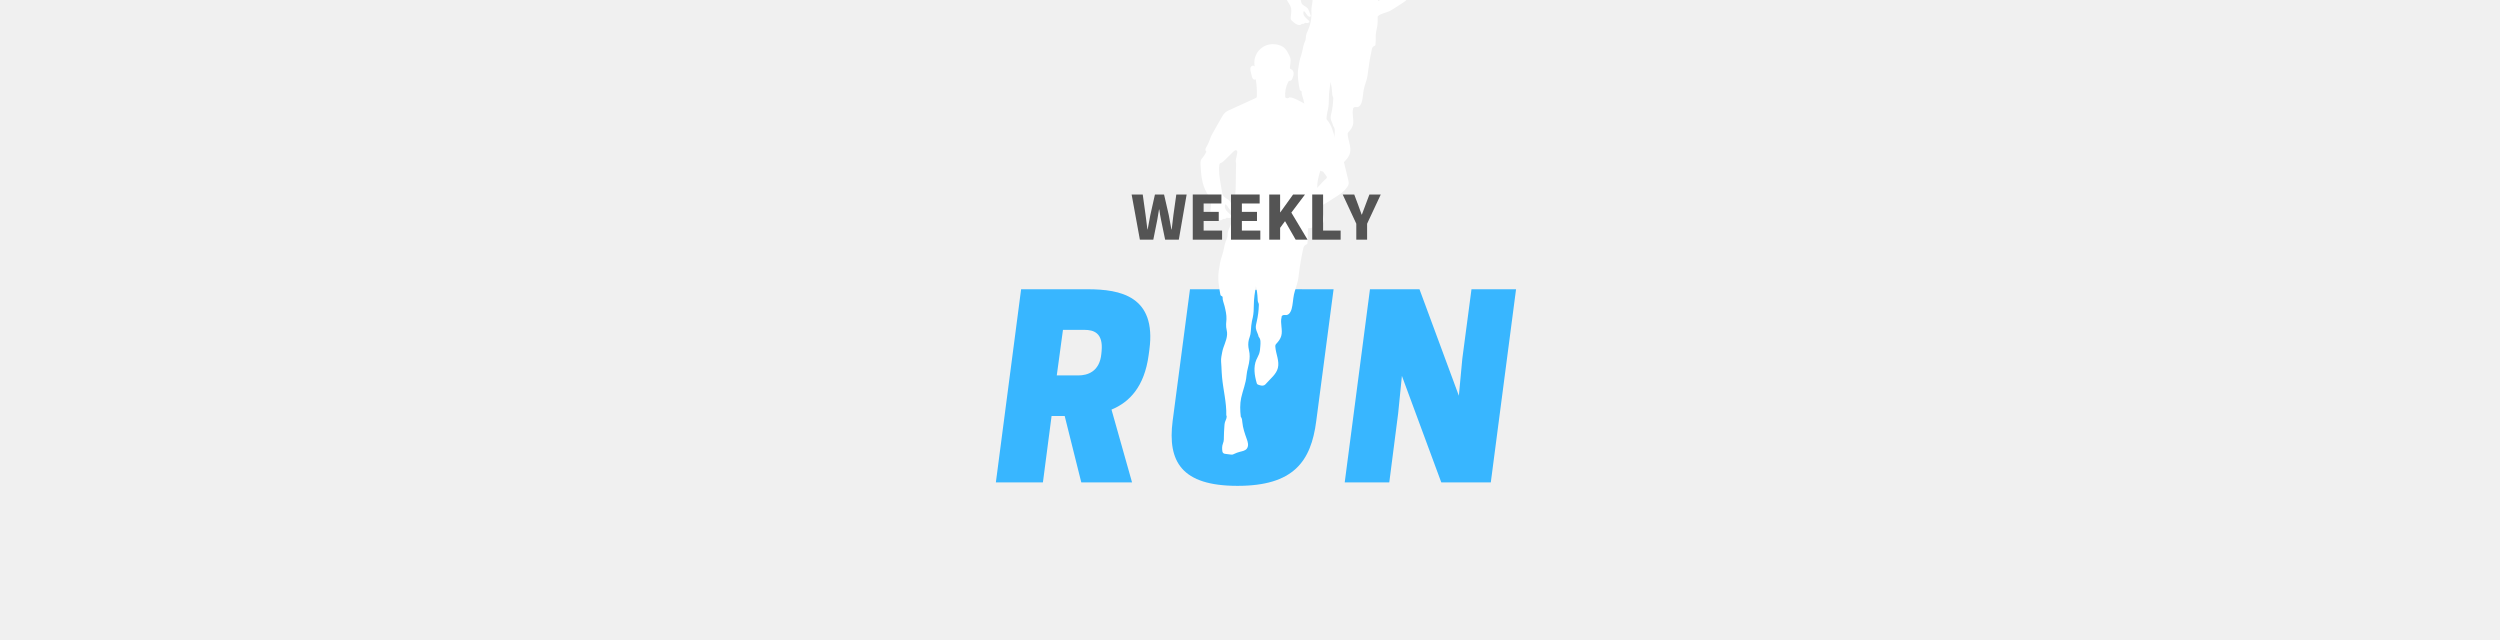
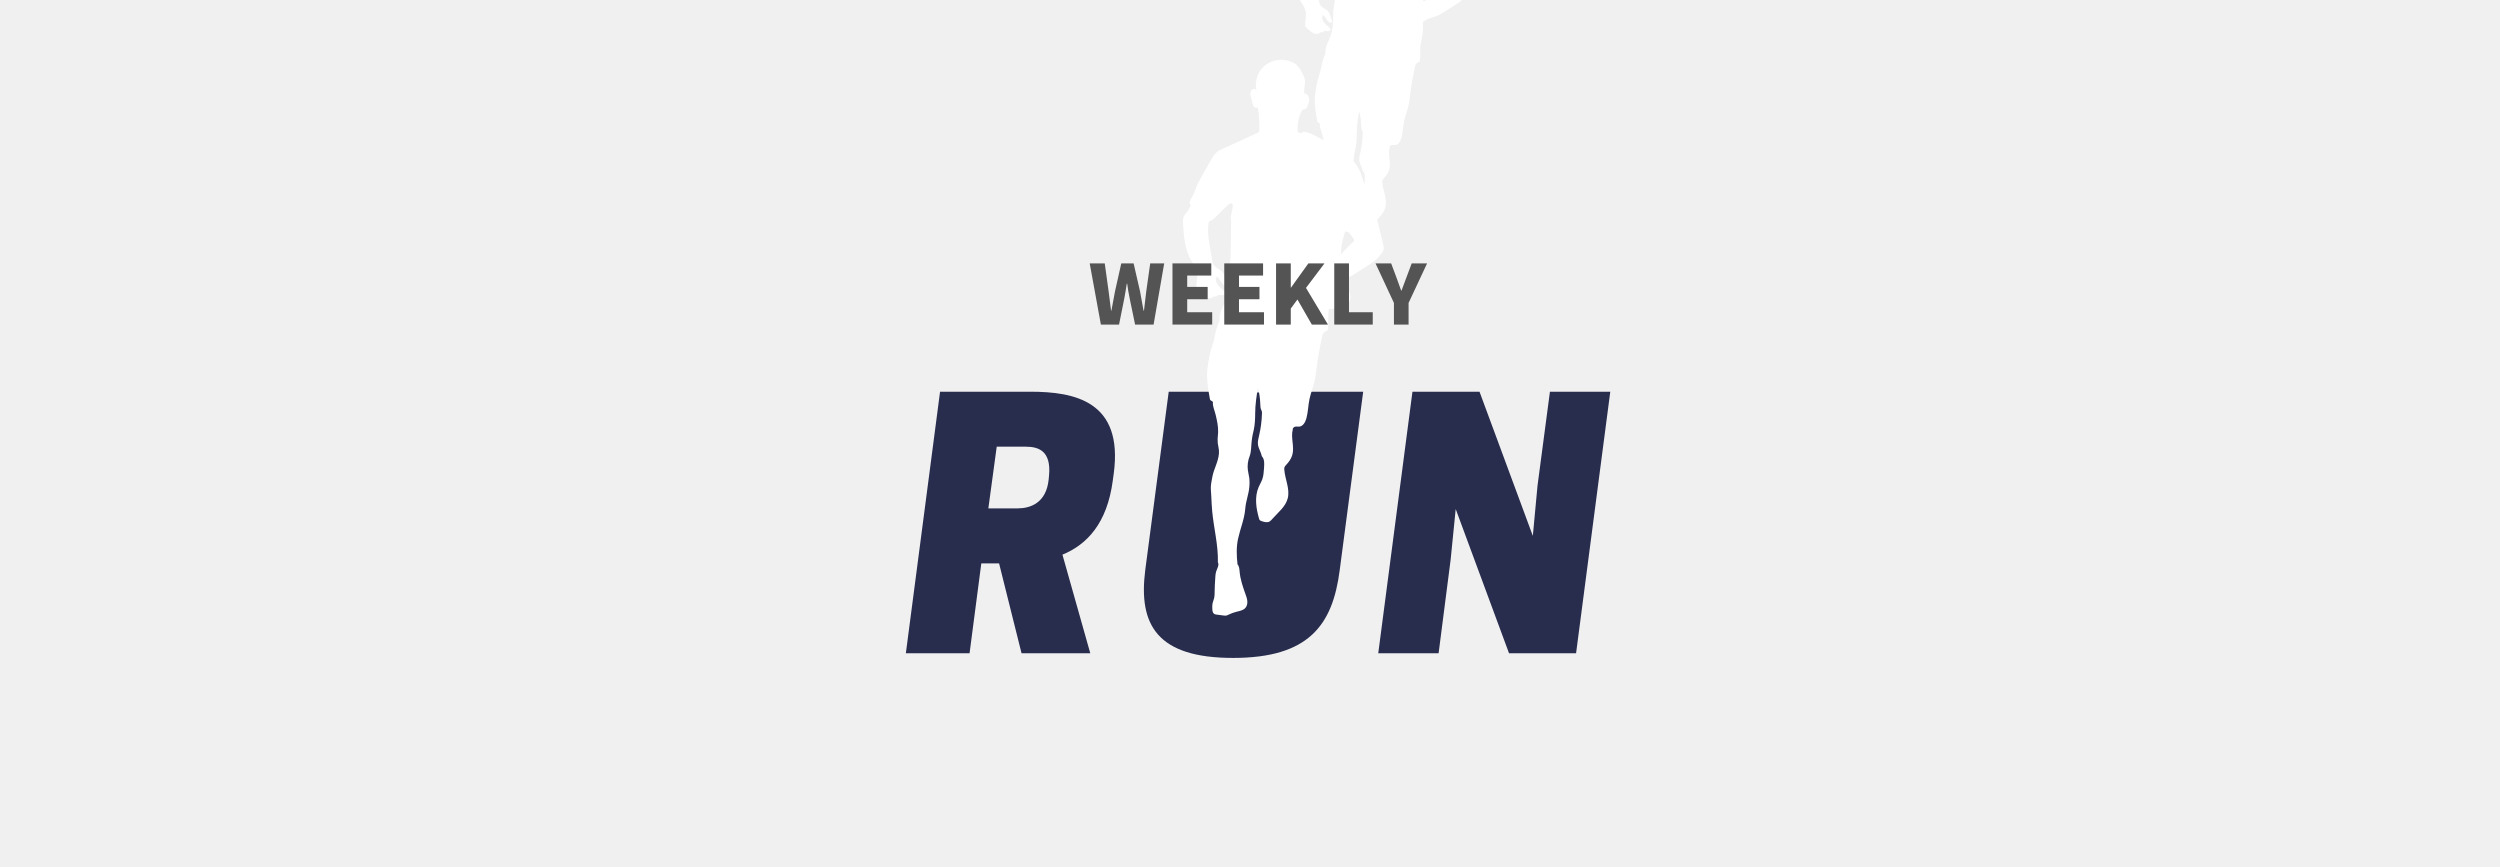
- <svg xmlns="http://www.w3.org/2000/svg" width="375" zoomAndPan="magnify" viewBox="0 0 375 375" height="96" preserveAspectRatio="xMidYMid meet" version="1.0">
+ <svg xmlns="http://www.w3.org/2000/svg" width="375" zoomAndPan="magnify" viewBox="0 0 375 375" height="130" preserveAspectRatio="xMidYMid meet" version="1.0">
  <defs>
    <g />
    <clipPath id="93de578bb2">
      <path d="M 165 215 L 204 215 L 204 270 L 165 270 Z M 165 215 " clip-rule="nonzero" />
    </clipPath>
    <clipPath id="3ae115ad63">
      <path d="M 168.668 213.422 L 206.664 217.809 L 200.469 271.453 L 162.473 267.062 Z M 168.668 213.422 " clip-rule="nonzero" />
    </clipPath>
    <clipPath id="6a63cf8911">
      <path d="M 169.211 169.809 L 217.961 169.809 L 217.961 232.809 L 169.211 232.809 Z M 169.211 169.809 " clip-rule="nonzero" />
    </clipPath>
    <clipPath id="d273009927">
      <path d="M 206 0 L 283 0 L 283 134 L 206 134 Z M 206 0 " clip-rule="nonzero" />
    </clipPath>
    <clipPath id="32864f03dd">
      <path d="M 211.664 -77.836 L 287.875 -71.215 L 269.703 137.996 L 193.492 131.379 Z M 211.664 -77.836 " clip-rule="nonzero" />
    </clipPath>
    <clipPath id="9693c94264">
      <path d="M 211.664 -77.836 L 287.875 -71.215 L 269.703 137.996 L 193.492 131.379 Z M 211.664 -77.836 " clip-rule="nonzero" />
    </clipPath>
    <clipPath id="e65f104d5a">
      <path d="M 158 25 L 246 25 L 246 267 L 158 267 Z M 158 25 " clip-rule="nonzero" />
    </clipPath>
    <clipPath id="e2b4652603">
      <path d="M 164.891 22.344 L 252.293 30.141 L 230.77 271.43 L 143.367 263.637 Z M 164.891 22.344 " clip-rule="nonzero" />
    </clipPath>
    <clipPath id="2c190ec605">
      <path d="M 164.891 22.344 L 252.293 30.141 L 230.77 271.43 L 143.367 263.637 Z M 164.891 22.344 " clip-rule="nonzero" />
    </clipPath>
  </defs>
-   <g fill="#38b6ff" fill-opacity="1">
+   <g fill="#282D4E" fill-opacity="1">
    <g transform="translate(38.44867, 282.6492)">
      <g>
        <path d="M 35.836 -62.676 L 39.461 -89.367 L 52.082 -89.367 C 57.449 -89.367 63.109 -87.629 62.094 -76.891 L 61.949 -75.297 C 60.934 -64.852 53.824 -62.676 48.457 -62.676 Z M 32.789 -38.883 L 40.477 -38.883 L 50.195 0 L 79.938 0 L 67.898 -42.652 C 78.488 -47.004 87.191 -56.145 89.66 -74.57 L 90.094 -77.762 C 94.301 -109.098 73.121 -113.16 53.969 -113.16 L 14.941 -113.16 L 0.145 0 L 27.711 0 Z M 32.789 -38.883 " />
      </g>
    </g>
  </g>
-   <g fill="#38b6ff" fill-opacity="1">
+   <g fill="#282D4E" fill-opacity="1">
    <g transform="translate(138.1112, 282.6492)">
      <g>
        <path d="M 42.074 2.031 C 74.859 2.031 85.16 -12.188 88.207 -35.98 L 98.363 -113.16 L 70.797 -113.16 L 60.789 -36.703 C 59.629 -27.711 55.711 -21.762 43.668 -21.762 C 31.629 -21.762 30.613 -27.711 31.773 -36.703 L 41.781 -113.16 L 14.219 -113.16 L 4.062 -35.98 C 1.016 -12.188 9.285 2.031 42.074 2.031 Z M 42.074 2.031 " />
      </g>
    </g>
  </g>
-   <g fill="#38b6ff" fill-opacity="1">
+   <g fill="#282D4E" fill-opacity="1">
    <g transform="translate(242.8511, 282.6492)">
      <g>
        <path d="M 100.539 -113.16 L 74.426 -113.16 L 69.059 -72.539 L 67.027 -50.777 L 43.957 -113.16 L 14.941 -113.16 L 0.145 0 L 26.258 0 L 31.48 -40.621 L 33.656 -62.383 L 56.727 0 L 85.742 0 Z M 100.539 -113.16 " />
      </g>
    </g>
  </g>
  <g clip-path="url(#93de578bb2)">
    <g clip-path="url(#3ae115ad63)">
-       <path fill="#38b6ff" d="M 187.664 215.613 C 177.172 214.402 167.281 225.43 165.57 240.242 C 163.859 255.055 170.977 268.047 181.473 269.258 C 191.965 270.469 201.855 259.441 203.566 244.629 C 205.277 229.816 198.16 216.828 187.664 215.613 " fill-opacity="1" fill-rule="nonzero" />
+       <path fill="#282D4E" d="M 187.664 215.613 C 177.172 214.402 167.281 225.43 165.57 240.242 C 163.859 255.055 170.977 268.047 181.473 269.258 C 191.965 270.469 201.855 259.441 203.566 244.629 C 205.277 229.816 198.16 216.828 187.664 215.613 " fill-opacity="1" fill-rule="nonzero" />
    </g>
  </g>
  <g clip-path="url(#6a63cf8911)">
-     <path fill="#38b6ff" d="M 169.211 169.809 L 217.957 169.809 L 217.957 232.809 L 169.211 232.809 L 169.211 169.809 " fill-opacity="1" fill-rule="nonzero" />
+     <path fill="#282D4E" d="M 169.211 169.809 L 217.957 169.809 L 217.957 232.809 L 169.211 232.809 L 169.211 169.809 " fill-opacity="1" fill-rule="nonzero" />
  </g>
  <g clip-path="url(#d273009927)">
    <g clip-path="url(#32864f03dd)">
      <g clip-path="url(#9693c94264)">
        <path fill="#ffffff" d="M 281.766 -5.871 C 281.102 -8.574 280.438 -11.277 279.773 -13.977 C 279.684 -14.344 279.379 -15.078 279.551 -15.41 C 279.676 -15.648 279.93 -15.797 280.043 -16.039 C 280.145 -16.266 280.105 -16.527 280.051 -16.766 C 279.422 -19.625 277.324 -21.906 276.027 -24.527 C 274.469 -27.676 274.062 -31.324 272.309 -34.367 C 271.176 -36.324 269.535 -37.945 267.766 -39.355 C 264.363 -42.07 260.465 -44.082 256.598 -46.078 C 255.016 -46.895 253.379 -47.727 251.605 -47.867 C 251.234 -47.203 249.98 -47.262 249.461 -47.82 C 249.188 -50.512 249.719 -53.277 250.973 -55.68 C 251.07 -55.871 251.188 -56.07 251.379 -56.164 C 251.598 -56.273 251.863 -56.215 252.102 -56.266 C 252.656 -56.375 252.938 -56.98 253.137 -57.512 C 253.441 -58.336 253.754 -59.184 253.719 -60.059 C 253.684 -60.938 253.207 -61.855 252.379 -62.145 C 252.215 -62.203 252.031 -62.238 251.926 -62.375 C 251.824 -62.496 251.816 -62.664 251.816 -62.82 C 251.82 -64.406 252.367 -66 252.047 -67.551 C 251.883 -68.34 251.508 -69.062 251.129 -69.773 C 250.391 -71.164 249.586 -72.605 248.254 -73.445 C 246.906 -74.297 245.59 -74.621 244.004 -74.785 C 241.039 -75.098 237.957 -73.902 235.98 -71.68 C 234 -69.453 233.18 -66.258 233.84 -63.355 C 233.633 -63.871 232.914 -64.047 232.418 -63.793 C 231.922 -63.535 231.648 -62.969 231.598 -62.414 C 231.543 -61.859 231.676 -61.305 231.809 -60.766 C 231.988 -60.035 232.164 -59.305 232.344 -58.574 C 232.469 -58.066 232.605 -57.531 232.969 -57.156 C 233.332 -56.777 234 -56.641 234.371 -57.008 C 234.852 -54.172 235.051 -51.289 234.969 -48.414 C 234.961 -48.188 234.945 -47.949 234.816 -47.762 C 234.695 -47.594 234.496 -47.496 234.305 -47.41 C 229.578 -45.25 224.848 -43.09 220.121 -40.93 C 218.809 -40.332 217.902 -39.156 217.191 -37.902 C 215.648 -35.188 214.102 -32.469 212.559 -29.75 C 212.262 -29.23 211.969 -28.707 211.715 -28.164 C 211.211 -27.07 210.898 -25.898 210.418 -24.793 C 210.109 -24.082 209.734 -23.398 209.348 -22.727 C 209.109 -22.316 208.863 -21.898 208.789 -21.434 C 208.719 -20.965 208.859 -20.43 209.258 -20.176 C 208.797 -19.266 208.352 -18.359 207.703 -17.574 C 207.266 -17.039 206.781 -16.527 206.523 -15.887 C 206.23 -15.168 206.262 -14.363 206.297 -13.59 C 206.531 -8.66 206.973 -3.535 209.496 0.711 C 210.203 1.898 211.07 3.023 211.453 4.352 C 212.035 6.367 211.41 8.512 211.355 10.609 C 211.348 10.879 211.355 11.16 211.457 11.406 C 211.57 11.676 211.785 11.887 211.996 12.086 C 213.219 13.262 214.582 14.5 216.273 14.656 C 216.645 14.691 217.047 14.66 217.348 14.438 C 217.52 14.312 217.652 14.125 217.848 14.035 C 218.238 13.859 218.742 14.129 219.109 13.902 C 219.316 13.777 219.426 13.512 219.645 13.41 C 219.879 13.297 220.152 13.398 220.402 13.453 C 220.945 13.578 221.531 13.492 222.012 13.219 C 222.109 13.16 222.207 13.094 222.27 12.996 C 222.441 12.719 222.227 12.363 222.004 12.121 C 221.227 11.273 220.238 10.621 219.527 9.711 C 218.816 8.801 218.438 7.477 219.062 6.508 C 220.391 7.262 220.699 9.316 222.156 9.785 C 222.547 9.914 223.117 9.781 223.141 9.367 C 223.148 9.254 223.105 9.141 223.066 9.031 C 222.777 8.258 222.488 7.48 222.199 6.707 C 221.961 6.07 221.715 5.418 221.281 4.895 C 220.305 3.719 218.516 3.344 217.781 2.008 C 217.523 1.539 217.426 1.004 217.336 0.477 C 217.086 -0.945 216.836 -2.371 216.586 -3.793 C 216.027 -6.969 215.469 -10.203 215.887 -13.398 C 215.93 -13.711 215.996 -14.051 216.238 -14.246 C 216.379 -14.359 216.562 -14.41 216.73 -14.469 C 217.512 -14.754 218.125 -15.355 218.715 -15.938 C 220.176 -17.379 221.637 -18.82 223.098 -20.266 C 223.547 -20.707 224.242 -21.176 224.742 -20.789 C 225.07 -20.535 225.086 -20.055 225.039 -19.645 C 224.895 -18.324 224.414 -17.062 224.289 -15.738 C 224.234 -15.188 224.355 -14.773 224.422 -14.25 C 224.516 -13.523 224.41 -12.719 224.402 -11.984 C 224.367 -8.973 224.332 -5.965 224.297 -2.953 C 224.285 -1.629 224.27 -0.301 224.105 1.012 C 223.934 2.395 223.602 3.758 223.512 5.148 C 223.441 6.219 223.516 7.289 223.516 8.359 C 223.512 11.355 222.902 14.352 221.734 17.109 C 221.039 18.758 220.125 20.41 220.207 22.195 C 220.258 23.367 219.633 24.34 219.238 25.445 C 218.438 27.699 218.301 30.148 217.48 32.398 C 216.492 35.109 216.133 37.723 215.723 40.578 C 215.16 44.496 215.879 48.477 216.598 52.371 C 216.629 52.527 216.66 52.695 216.754 52.824 C 217.031 53.199 217.773 53.242 217.746 53.707 C 217.648 55.238 218.395 56.727 218.758 58.219 C 219.297 60.434 219.84 62.68 219.75 64.957 C 219.715 65.777 219.598 66.598 219.57 67.422 C 219.535 68.469 219.645 69.523 219.895 70.543 C 220.648 73.613 219.172 76.625 218.195 79.465 C 217.672 80.984 217.484 82.465 217.195 84.027 C 216.898 85.633 217.168 87.371 217.246 89.004 C 217.332 90.84 217.418 92.676 217.594 94.504 C 218.215 100.922 219.949 107.25 219.801 113.695 C 220.129 114.223 219.992 114.863 219.812 115.457 C 219.629 116.055 219.324 116.605 219.141 117.199 C 218.938 117.852 218.895 118.539 218.848 119.223 C 218.723 121.121 218.609 123.02 218.602 124.926 C 218.598 125.621 218.605 126.324 218.457 127.008 C 218.301 127.727 217.973 128.398 217.828 129.121 C 217.695 129.793 217.723 130.484 217.75 131.168 C 217.777 131.836 217.852 132.594 218.387 133 C 218.703 133.238 219.117 133.297 219.512 133.344 C 220.344 133.449 221.176 133.555 222.008 133.656 C 222.348 133.699 222.691 133.742 223.023 133.676 C 223.324 133.617 223.598 133.473 223.871 133.34 C 224.812 132.883 225.805 132.52 226.82 132.258 C 228.066 131.941 229.461 131.715 230.281 130.727 C 230.852 130.039 231.023 129.09 230.941 128.203 C 230.859 127.312 230.547 126.465 230.242 125.625 C 229.254 122.914 228.285 120.16 228.016 117.289 C 227.922 116.297 227.879 115.207 227.207 114.469 C 226.828 111.328 226.711 107.969 227.379 104.871 C 228.195 101.086 229.785 97.449 230.066 93.59 C 230.277 90.703 231.379 88.16 231.59 85.27 C 231.668 84.25 231.703 83.219 231.574 82.203 C 231.449 81.18 231.156 80.18 231.02 79.156 C 230.777 77.395 230.996 75.57 231.645 73.914 C 232.332 72.156 232.184 70.094 232.418 68.223 C 232.52 67.422 232.621 66.621 232.781 65.836 C 232.906 65.227 233.066 64.625 233.195 64.016 C 233.633 61.949 233.711 59.824 233.711 57.711 C 233.715 54.48 234.215 51.23 234.734 48.043 C 235.25 50.145 235.551 52.297 235.637 54.457 C 235.664 55.09 235.672 55.746 235.918 56.332 C 236.012 56.551 236.133 56.758 236.199 56.98 C 236.285 57.262 236.281 57.559 236.273 57.848 C 236.199 60.637 235.844 63.418 235.211 66.137 C 234.953 67.238 234.648 68.359 234.789 69.48 C 234.98 71 235.961 72.32 236.227 73.828 C 237.395 75.07 237.199 76.785 237.09 78.488 C 237.008 79.844 236.918 81.223 236.469 82.504 C 236.105 83.535 235.52 84.473 235.086 85.477 C 233.508 89.164 234.145 93.414 235.277 97.262 C 235.336 97.465 235.402 97.672 235.539 97.832 C 235.715 98.039 235.988 98.137 236.246 98.223 C 237.223 98.555 238.336 98.875 239.234 98.375 C 239.641 98.148 239.941 97.785 240.246 97.438 C 242.414 94.977 245.273 92.836 246.078 89.66 C 246.977 86.121 245.023 82.527 244.754 78.887 C 244.73 78.574 244.719 78.254 244.832 77.965 C 244.945 77.66 245.176 77.418 245.398 77.184 C 246.422 76.082 247.344 74.836 247.758 73.391 C 248.637 70.316 247.082 66.949 247.902 63.859 C 247.758 63.387 248.363 62.844 248.855 62.758 C 249.344 62.672 249.848 62.805 250.344 62.754 C 251.777 62.617 252.629 61.09 253.012 59.703 C 253.672 57.305 253.684 54.781 254.191 52.348 C 254.707 49.887 255.727 47.551 256.223 45.086 C 256.449 43.984 256.566 42.859 256.699 41.742 C 257.223 37.328 257.973 32.945 258.953 28.609 C 259.109 27.906 259.602 27.25 260.27 26.965 C 260.449 26.887 260.66 26.855 260.801 26.719 C 260.938 26.582 260.977 26.379 261.004 26.191 C 261.34 23.902 261.004 21.555 261.301 19.262 C 261.469 17.973 261.836 16.719 262.051 15.438 C 262.371 13.508 262.348 11.543 262.324 9.59 C 264.113 7.883 266.938 7.586 269.18 6.539 C 270.043 6.141 270.848 5.625 271.645 5.113 C 273.105 4.176 274.566 3.242 276.027 2.305 C 276.891 1.754 277.754 1.199 278.551 0.555 C 279.551 -0.25 280.441 -1.191 281.188 -2.238 C 281.535 -2.723 281.859 -3.246 281.969 -3.828 C 282.098 -4.508 281.93 -5.203 281.766 -5.871 Z M 270.812 -7.082 C 270.75 -6.805 270.516 -6.602 270.297 -6.414 C 268.5 -4.859 267.062 -2.949 265.305 -1.355 C 264.949 -1.031 263.055 0.793 262.555 0.449 C 262.32 0.285 262.418 -2.949 262.379 -3.469 C 262.238 -5.469 262.559 -7.469 262.766 -9.461 C 263.055 -12.238 263.113 -15.039 262.949 -17.828 C 264.785 -16.148 266.18 -13.992 266.953 -11.633 C 267.105 -11.168 267.281 -10.645 267.723 -10.438 C 268.039 -10.289 268.426 -10.348 268.734 -10.184 C 268.934 -10.078 269.078 -9.891 269.215 -9.707 C 269.621 -9.168 270.027 -8.633 270.434 -8.09 C 270.656 -7.793 270.891 -7.445 270.812 -7.082 Z M 270.812 -7.082 " fill-opacity="1" fill-rule="nonzero" />
      </g>
    </g>
  </g>
  <g clip-path="url(#e65f104d5a)">
    <g clip-path="url(#e2b4652603)">
      <g clip-path="url(#2c190ec605)">
        <path fill="#ffffff" d="M 245.074 105.504 C 244.32 102.383 243.57 99.266 242.816 96.145 C 242.715 95.723 242.363 94.879 242.562 94.492 C 242.707 94.219 243 94.047 243.129 93.77 C 243.246 93.512 243.199 93.207 243.141 92.93 C 242.43 89.633 240.031 86.996 238.551 83.969 C 236.773 80.332 236.32 76.125 234.316 72.609 C 233.023 70.348 231.145 68.477 229.121 66.848 C 225.227 63.707 220.762 61.379 216.332 59.066 C 214.52 58.125 212.645 57.16 210.609 56.992 C 210.188 57.762 208.746 57.688 208.152 57.047 C 207.848 53.938 208.469 50.746 209.91 47.98 C 210.023 47.762 210.156 47.531 210.379 47.422 C 210.633 47.301 210.934 47.363 211.207 47.309 C 211.844 47.18 212.172 46.484 212.398 45.871 C 212.754 44.922 213.113 43.945 213.074 42.934 C 213.035 41.922 212.496 40.859 211.543 40.523 C 211.359 40.461 211.148 40.414 211.023 40.262 C 210.91 40.121 210.902 39.926 210.902 39.742 C 210.91 37.918 211.543 36.082 211.184 34.289 C 210.996 33.379 210.566 32.543 210.137 31.723 C 209.297 30.117 208.375 28.453 206.848 27.48 C 205.305 26.496 203.801 26.121 201.98 25.926 C 198.582 25.562 195.039 26.93 192.766 29.492 C 190.488 32.055 189.535 35.742 190.285 39.09 C 190.047 38.492 189.223 38.289 188.652 38.586 C 188.082 38.879 187.77 39.531 187.707 40.172 C 187.645 40.812 187.797 41.449 187.945 42.074 C 188.148 42.918 188.348 43.762 188.551 44.605 C 188.691 45.191 188.848 45.805 189.262 46.242 C 189.68 46.676 190.445 46.836 190.871 46.414 C 191.414 49.688 191.633 53.012 191.527 56.328 C 191.52 56.59 191.504 56.867 191.355 57.078 C 191.215 57.277 190.984 57.387 190.766 57.484 C 185.336 59.965 179.906 62.449 174.473 64.93 C 172.969 65.617 171.922 66.973 171.102 68.414 C 169.324 71.547 167.543 74.68 165.766 77.809 C 165.422 78.41 165.082 79.012 164.793 79.641 C 164.211 80.898 163.844 82.25 163.293 83.523 C 162.938 84.344 162.504 85.129 162.055 85.906 C 161.785 86.375 161.5 86.859 161.414 87.398 C 161.328 87.938 161.488 88.555 161.945 88.848 C 161.414 89.895 160.898 90.941 160.152 91.848 C 159.648 92.461 159.09 93.055 158.793 93.789 C 158.457 94.621 158.488 95.547 158.527 96.438 C 158.777 102.125 159.273 108.039 162.148 112.941 C 162.957 114.316 163.949 115.613 164.387 117.148 C 165.047 119.473 164.32 121.945 164.254 124.363 C 164.242 124.676 164.246 124.996 164.367 125.285 C 164.492 125.598 164.742 125.84 164.98 126.07 C 166.383 127.426 167.941 128.859 169.879 129.043 C 170.305 129.082 170.77 129.051 171.113 128.793 C 171.312 128.648 171.465 128.434 171.688 128.332 C 172.137 128.129 172.715 128.438 173.137 128.18 C 173.375 128.035 173.496 127.73 173.754 127.609 C 174.02 127.484 174.332 127.598 174.621 127.668 C 175.242 127.809 175.914 127.711 176.469 127.395 C 176.582 127.328 176.691 127.254 176.762 127.141 C 176.961 126.82 176.715 126.41 176.461 126.133 C 175.57 125.152 174.441 124.395 173.629 123.348 C 172.816 122.297 172.387 120.762 173.105 119.648 C 174.629 120.523 174.973 122.891 176.645 123.438 C 177.094 123.582 177.746 123.434 177.773 122.957 C 177.781 122.824 177.734 122.695 177.691 122.57 C 177.359 121.676 177.031 120.781 176.703 119.883 C 176.43 119.148 176.152 118.398 175.656 117.793 C 174.539 116.438 172.488 115.996 171.648 114.453 C 171.355 113.914 171.246 113.297 171.145 112.691 C 170.859 111.047 170.578 109.406 170.297 107.762 C 169.668 104.098 169.039 100.367 169.531 96.68 C 169.578 96.32 169.652 95.93 169.934 95.703 C 170.098 95.57 170.305 95.516 170.5 95.445 C 171.395 95.117 172.102 94.43 172.777 93.758 C 174.461 92.098 176.141 90.438 177.82 88.773 C 178.34 88.266 179.141 87.727 179.711 88.176 C 180.086 88.469 180.102 89.023 180.047 89.496 C 179.875 91.02 179.32 92.473 179.172 93.996 C 179.109 94.637 179.246 95.113 179.32 95.715 C 179.426 96.555 179.301 97.484 179.289 98.328 C 179.242 101.801 179.191 105.273 179.145 108.75 C 179.121 110.277 179.102 111.809 178.91 113.32 C 178.707 114.918 178.32 116.488 178.215 118.09 C 178.129 119.324 178.215 120.559 178.207 121.797 C 178.195 125.254 177.484 128.707 176.137 131.887 C 175.332 133.781 174.281 135.688 174.367 137.746 C 174.422 139.102 173.703 140.223 173.246 141.496 C 172.316 144.094 172.156 146.918 171.207 149.512 C 170.066 152.637 169.645 155.648 169.164 158.945 C 168.508 163.465 169.316 168.055 170.129 172.547 C 170.164 172.73 170.199 172.922 170.309 173.074 C 170.625 173.504 171.477 173.559 171.441 174.094 C 171.324 175.859 172.176 177.578 172.59 179.301 C 173.199 181.852 173.816 184.449 173.703 187.074 C 173.66 188.023 173.527 188.965 173.492 189.914 C 173.449 191.125 173.57 192.34 173.855 193.516 C 174.711 197.062 173.004 200.531 171.875 203.805 C 171.27 205.559 171.051 207.266 170.711 209.066 C 170.367 210.918 170.668 212.926 170.754 214.809 C 170.848 216.926 170.938 219.043 171.137 221.156 C 171.828 228.559 173.797 235.863 173.605 243.297 C 173.98 243.906 173.82 244.645 173.613 245.328 C 173.402 246.016 173.047 246.648 172.836 247.336 C 172.602 248.086 172.547 248.883 172.496 249.668 C 172.348 251.859 172.207 254.051 172.191 256.246 C 172.184 257.051 172.195 257.863 172.023 258.648 C 171.84 259.477 171.461 260.254 171.293 261.086 C 171.137 261.859 171.168 262.656 171.195 263.445 C 171.227 264.219 171.309 265.094 171.918 265.559 C 172.281 265.836 172.758 265.902 173.211 265.961 C 174.164 266.082 175.117 266.207 176.074 266.328 C 176.461 266.375 176.855 266.426 177.238 266.352 C 177.578 266.281 177.895 266.117 178.211 265.965 C 179.293 265.438 180.43 265.02 181.598 264.723 C 183.027 264.359 184.629 264.102 185.574 262.965 C 186.23 262.172 186.43 261.078 186.336 260.055 C 186.246 259.027 185.891 258.047 185.543 257.082 C 184.418 253.953 183.32 250.77 183.016 247.457 C 182.914 246.312 182.863 245.059 182.102 244.207 C 181.676 240.578 181.551 236.703 182.328 233.133 C 183.277 228.77 185.109 224.578 185.445 220.125 C 185.699 216.793 186.969 213.863 187.223 210.531 C 187.312 209.352 187.355 208.164 187.215 206.992 C 187.07 205.809 186.742 204.656 186.582 203.477 C 186.312 201.441 186.57 199.34 187.32 197.434 C 188.113 195.406 187.953 193.023 188.227 190.867 C 188.344 189.945 188.461 189.023 188.648 188.113 C 188.793 187.41 188.98 186.719 189.129 186.016 C 189.641 183.633 189.734 181.18 189.742 178.746 C 189.758 175.02 190.34 171.273 190.949 167.598 C 191.531 170.02 191.871 172.5 191.965 174.992 C 191.992 175.727 192 176.484 192.281 177.16 C 192.383 177.41 192.523 177.648 192.602 177.91 C 192.695 178.23 192.691 178.574 192.68 178.906 C 192.586 182.125 192.168 185.332 191.434 188.465 C 191.137 189.734 190.785 191.031 190.941 192.324 C 191.156 194.078 192.277 195.602 192.578 197.34 C 193.914 198.777 193.68 200.754 193.555 202.719 C 193.453 204.285 193.348 205.871 192.824 207.352 C 192.406 208.539 191.73 209.617 191.23 210.777 C 189.406 215.027 190.125 219.934 191.41 224.371 C 191.48 224.605 191.551 224.844 191.707 225.031 C 191.91 225.27 192.223 225.383 192.52 225.484 C 193.637 225.867 194.914 226.238 195.949 225.664 C 196.414 225.406 196.762 224.984 197.113 224.586 C 199.605 221.75 202.891 219.289 203.828 215.625 C 204.867 211.547 202.641 207.395 202.34 203.195 C 202.312 202.836 202.305 202.465 202.434 202.129 C 202.562 201.781 202.832 201.504 203.086 201.23 C 204.266 199.965 205.328 198.527 205.805 196.859 C 206.824 193.316 205.051 189.434 206.004 185.867 C 205.836 185.32 206.535 184.699 207.098 184.598 C 207.66 184.5 208.238 184.652 208.805 184.598 C 210.453 184.441 211.434 182.684 211.879 181.082 C 212.641 178.32 212.664 175.406 213.254 172.602 C 213.852 169.766 215.027 167.074 215.609 164.23 C 215.867 162.957 216.008 161.664 216.164 160.371 C 216.777 155.285 217.656 150.227 218.789 145.23 C 218.977 144.414 219.543 143.66 220.309 143.336 C 220.516 143.246 220.758 143.207 220.918 143.051 C 221.078 142.895 221.121 142.66 221.156 142.441 C 221.547 139.801 221.168 137.098 221.516 134.449 C 221.715 132.965 222.137 131.516 222.387 130.039 C 222.762 127.816 222.742 125.551 222.723 123.297 C 224.781 121.328 228.02 120.992 230.598 119.793 C 231.586 119.332 232.508 118.738 233.43 118.152 C 235.109 117.074 236.785 115.996 238.465 114.922 C 239.457 114.285 240.449 113.648 241.367 112.906 C 242.516 111.98 243.539 110.895 244.398 109.691 C 244.801 109.133 245.172 108.531 245.301 107.855 C 245.449 107.074 245.262 106.273 245.074 105.504 Z M 232.512 104.082 C 232.438 104.402 232.168 104.637 231.918 104.852 C 229.852 106.641 228.195 108.84 226.176 110.676 C 225.766 111.047 223.586 113.152 223.016 112.754 C 222.746 112.566 222.867 108.832 222.828 108.23 C 222.672 105.926 223.047 103.621 223.289 101.32 C 223.629 98.117 223.707 94.887 223.527 91.668 C 225.625 93.609 227.219 96.102 228.102 98.824 C 228.273 99.359 228.473 99.965 228.977 100.203 C 229.34 100.375 229.785 100.312 230.137 100.5 C 230.367 100.625 230.531 100.84 230.688 101.047 C 231.152 101.672 231.617 102.293 232.078 102.918 C 232.332 103.258 232.605 103.664 232.512 104.082 Z M 232.512 104.082 " fill-opacity="1" fill-rule="nonzero" />
      </g>
    </g>
  </g>
  <g fill="#545454" fill-opacity="1">
    <g transform="translate(117.6405, 140.4384)">
      <g>
        <path d="M 5.336 0 L 13.199 0 L 15.512 -11.527 C 15.902 -13.555 16.223 -15.691 16.543 -17.684 L 16.723 -17.684 C 16.973 -15.691 17.328 -13.555 17.754 -11.527 L 20.137 0 L 28.145 0 L 32.734 -26.473 L 26.684 -26.473 L 24.977 -14.41 C 24.656 -11.672 24.301 -8.859 23.98 -6.012 L 23.801 -6.012 C 23.27 -8.859 22.805 -11.707 22.273 -14.41 L 19.496 -26.473 L 14.16 -26.473 L 11.457 -14.41 C 10.922 -11.672 10.391 -8.824 9.891 -6.012 L 9.75 -6.012 L 8.68 -14.41 L 7.008 -26.473 L 0.5 -26.473 Z M 5.336 0 " />
      </g>
    </g>
  </g>
  <g fill="#545454" fill-opacity="1">
    <g transform="translate(150.8978, 140.4384)">
      <g>
        <path d="M 3.059 0 L 20.246 0 L 20.246 -5.336 L 9.43 -5.336 L 9.43 -10.957 L 18.289 -10.957 L 18.289 -16.297 L 9.43 -16.297 L 9.43 -21.207 L 19.852 -21.207 L 19.852 -26.473 L 3.059 -26.473 Z M 3.059 0 " />
      </g>
    </g>
  </g>
  <g fill="#545454" fill-opacity="1">
    <g transform="translate(173.3065, 140.4384)">
      <g>
        <path d="M 3.059 0 L 20.246 0 L 20.246 -5.336 L 9.43 -5.336 L 9.43 -10.957 L 18.289 -10.957 L 18.289 -16.297 L 9.43 -16.297 L 9.43 -21.207 L 19.852 -21.207 L 19.852 -26.473 L 3.059 -26.473 Z M 3.059 0 " />
      </g>
    </g>
  </g>
  <g fill="#545454" fill-opacity="1">
    <g transform="translate(195.7151, 140.4384)">
      <g>
        <path d="M 3.059 0 L 9.43 0 L 9.43 -6.938 L 12.309 -10.852 L 18.535 0 L 25.512 0 L 16.012 -15.867 L 24.016 -26.473 L 17.043 -26.473 L 9.535 -16.012 L 9.43 -16.012 L 9.43 -26.473 L 3.059 -26.473 Z M 3.059 0 " />
      </g>
    </g>
  </g>
  <g fill="#545454" fill-opacity="1">
    <g transform="translate(220.8982, 140.4384)">
      <g>
        <path d="M 3.059 0 L 19.711 0 L 19.711 -5.336 L 9.43 -5.336 L 9.43 -26.473 L 3.059 -26.473 Z M 3.059 0 " />
      </g>
    </g>
  </g>
  <g fill="#545454" fill-opacity="1">
    <g transform="translate(242.133, 140.4384)">
      <g>
        <path d="M 7.648 0 L 13.984 0 L 13.984 -9.355 L 21.988 -26.473 L 15.336 -26.473 L 13.129 -20.602 C 12.383 -18.609 11.672 -16.758 10.922 -14.695 L 10.781 -14.695 C 10.035 -16.758 9.355 -18.609 8.645 -20.602 L 6.441 -26.473 L -0.32 -26.473 L 7.648 -9.355 Z M 7.648 0 " />
      </g>
    </g>
  </g>
</svg>
